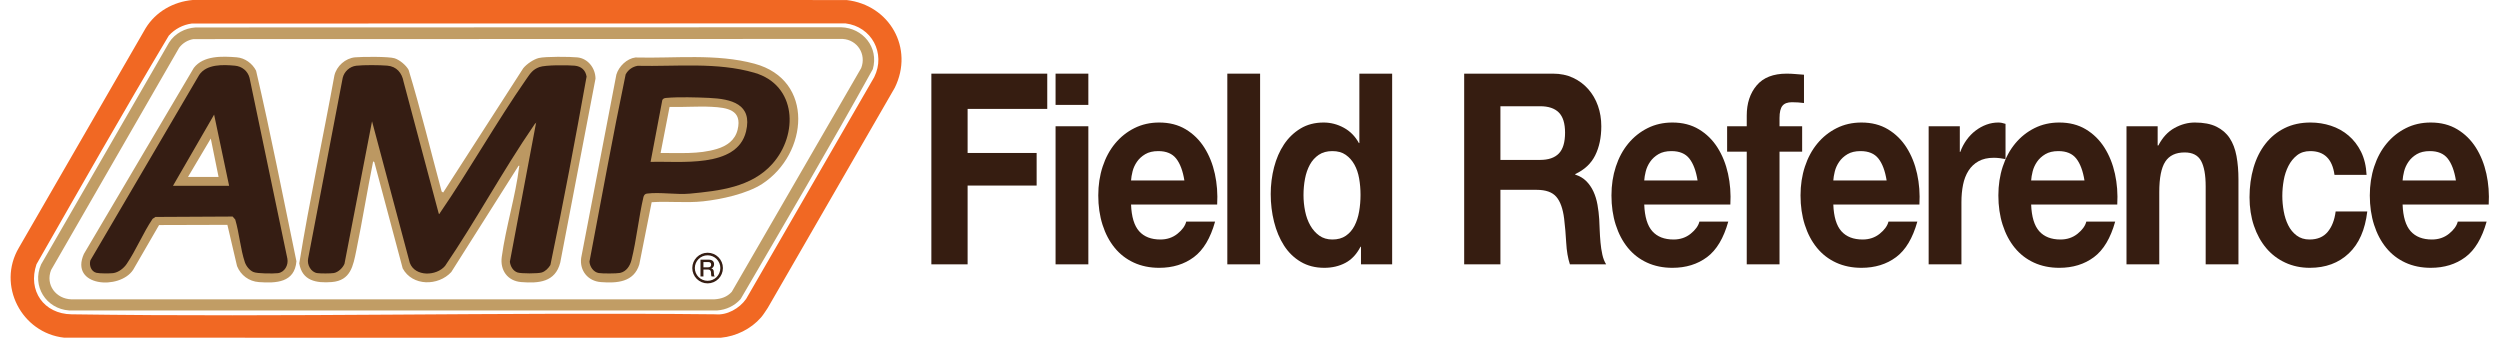
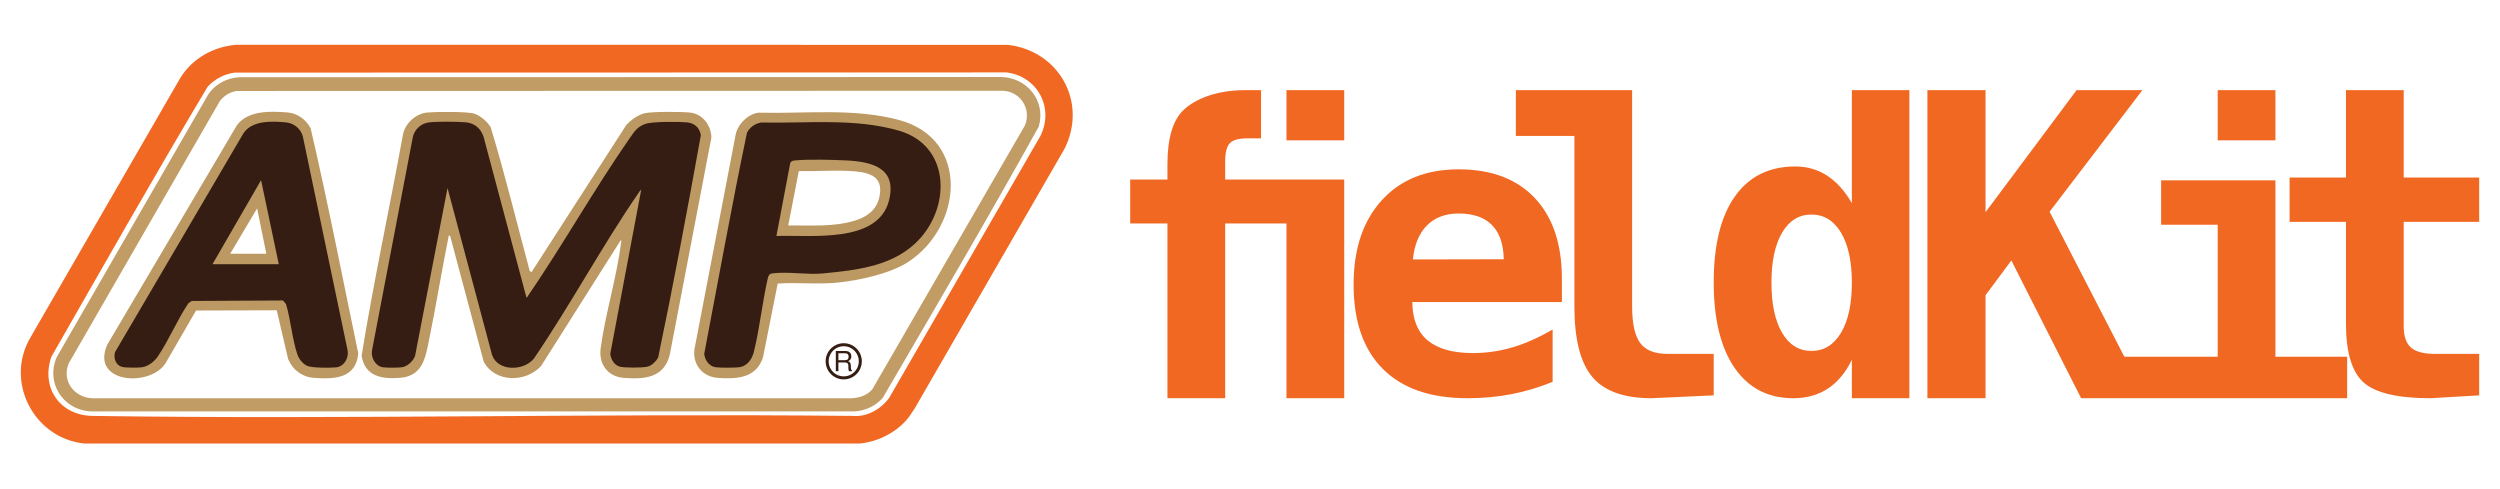
- <svg xmlns="http://www.w3.org/2000/svg" width="4110px" height="556px" version="1.1" xml:space="preserve" style="fill-rule:evenodd;clip-rule:evenodd;stroke-linecap:round;stroke-linejoin:round;stroke-miterlimit:1.5;">
-   <g transform="matrix(0.75,0,0,0.75,0,0)">
-     <g id="Artboard3" transform="matrix(2.18585,0,0,0.629382,8174.87,-45.8194)">
-       <rect x="-3739.91" y="72.801" width="2506.56" height="1176.22" style="fill:none;" />
-       <clipPath id="_clip1">
-         <rect x="-3739.91" y="72.801" width="2506.56" height="1176.22" />
-       </clipPath>
-       <g clip-path="url(#_clip1)">
-         <g transform="matrix(1.17673,0,0,1,439.464,-2.84217e-14)">
-           <g transform="matrix(0.371489,0,0,1.5182,-2784.8,-699.396)">
-             <path d="M72.235,677.579L72.235,1115.03L155.379,1115.03L155.379,934.291L313.724,934.291L313.724,859.544L155.379,859.544L155.379,758.452L338.085,758.452L338.085,677.579L72.235,677.579Z" style="fill:rgb(54,29,17);fill-rule:nonzero;" />
-           </g>
-           <g transform="matrix(0.371489,0,0,1.5182,-2784.8,-699.396)">
-             <path d="M432.35,749.262L432.35,677.579L357.149,677.579L357.149,749.262L432.35,749.262ZM357.149,798.277L357.149,1115.03L432.35,1115.03L432.35,798.277L357.149,798.277Z" style="fill:rgb(54,29,17);fill-rule:nonzero;" />
-           </g>
-           <g transform="matrix(0.371489,0,0,1.5182,-2784.8,-699.396)">
-             <path d="M652.656,922.65L530.323,922.65C530.676,916.524 531.823,909.58 533.765,901.819C535.707,894.059 539.061,886.707 543.827,879.763C548.593,872.819 554.948,866.999 562.892,862.302C570.836,857.604 580.809,855.256 592.813,855.256C611.172,855.256 624.853,860.974 633.856,872.411C642.859,883.847 649.125,900.594 652.656,922.65ZM530.323,977.792L727.857,977.792C729.269,953.284 727.503,929.798 722.561,907.333C717.618,884.869 709.586,864.854 698.465,847.291C687.344,829.727 673.133,815.738 655.833,805.322C638.534,794.907 618.233,789.699 594.932,789.699C574.101,789.699 555.125,793.988 538.002,802.565C520.878,811.143 506.138,822.886 493.781,837.794C481.425,852.703 471.892,870.368 465.184,890.791C458.476,911.214 455.122,933.27 455.122,956.96C455.122,981.468 458.388,1003.93 464.919,1024.36C471.451,1044.78 480.718,1062.34 492.722,1077.05C504.726,1091.75 519.378,1103.08 536.678,1111.05C553.977,1119.01 573.395,1123 594.932,1123C626,1123 652.479,1114.83 674.369,1098.49C696.258,1082.15 712.499,1054.99 723.09,1017L656.893,1017C654.421,1026.81 647.713,1036.1 636.768,1044.88C625.824,1053.66 612.761,1058.05 597.579,1058.05C576.396,1058.05 560.156,1051.72 548.858,1039.06C537.56,1026.4 531.382,1005.98 530.323,977.792Z" style="fill:rgb(54,29,17);fill-rule:nonzero;" />
-           </g>
-           <g transform="matrix(0.371489,0,0,1.5182,-2784.8,-699.396)">
-             <rect x="751.158" y="677.579" width="75.201" height="437.453" style="fill:rgb(54,29,17);fill-rule:nonzero;" />
-           </g>
-           <g transform="matrix(0.371489,0,0,1.5182,-2784.8,-699.396)">
-             <path d="M1056.73,955.735C1056.73,968.806 1055.67,981.468 1053.55,993.721C1051.43,1005.98 1047.9,1016.9 1042.96,1026.5C1038.02,1036.1 1031.39,1043.76 1023.1,1049.47C1014.8,1055.19 1004.48,1058.05 992.118,1058.05C980.467,1058.05 970.493,1055.09 962.196,1049.17C953.9,1043.25 947.015,1035.49 941.543,1025.89C936.07,1016.29 932.098,1005.36 929.627,993.109C927.156,980.855 925.92,968.601 925.92,956.348C925.92,943.277 927.067,930.717 929.362,918.668C931.657,906.619 935.364,895.897 940.483,886.502C945.603,877.108 952.399,869.552 960.872,863.833C969.346,858.115 979.761,855.256 992.118,855.256C1004.48,855.256 1014.71,858.115 1022.83,863.833C1030.95,869.552 1037.57,877.006 1042.69,886.196C1047.81,895.386 1051.43,906.006 1053.55,918.055C1055.67,930.105 1056.73,942.665 1056.73,955.735ZM1057.79,1074.6L1057.79,1115.03L1129.28,1115.03L1129.28,677.579L1054.08,677.579L1054.08,836.875L1053.02,836.875C1044.55,821.354 1032.98,809.611 1018.33,801.646C1003.68,793.681 988.234,789.699 971.994,789.699C951.869,789.699 934.217,794.294 919.035,803.484C903.854,812.675 891.232,824.826 881.17,839.939C871.108,855.052 863.518,872.513 858.398,892.323C853.279,912.133 850.719,932.658 850.719,953.897C850.719,975.954 853.279,997.193 858.398,1017.62C863.518,1038.04 871.108,1056.11 881.17,1071.84C891.232,1087.56 904.031,1100.02 919.565,1109.21C935.099,1118.4 953.105,1123 973.582,1123C991.588,1123 1007.74,1119.22 1022.04,1111.66C1036.34,1104.11 1047.9,1091.75 1056.73,1074.6L1057.79,1074.6Z" style="fill:rgb(54,29,17);fill-rule:nonzero;" />
-           </g>
-           <g transform="matrix(0.371489,0,0,1.5182,-2784.8,-699.396)">
-             <path d="M1377.65,875.474L1377.65,752.326L1468.74,752.326C1487.81,752.326 1502.11,757.125 1511.64,766.724C1521.17,776.322 1525.94,791.741 1525.94,812.981C1525.94,835.037 1521.17,850.967 1511.64,860.77C1502.11,870.573 1487.81,875.474 1468.74,875.474L1377.65,875.474ZM1294.51,677.579L1294.51,1115.03L1377.65,1115.03L1377.65,944.094L1460.8,944.094C1481.63,944.094 1496.63,949.404 1505.81,960.024C1514.99,970.644 1520.99,987.39 1523.82,1010.26C1525.94,1027.83 1527.53,1046.21 1528.58,1065.4C1529.64,1084.6 1532.47,1101.14 1537.06,1115.03L1620.2,1115.03C1616.32,1108.9 1613.4,1101.45 1611.46,1092.67C1609.52,1083.89 1608.11,1074.6 1607.23,1064.79C1606.34,1054.99 1605.73,1045.39 1605.37,1036C1605.02,1026.6 1604.67,1018.43 1604.31,1011.49C1603.61,1000.46 1602.28,989.432 1600.34,978.404C1598.4,967.376 1595.31,957.267 1591.07,948.077C1586.84,938.886 1581.37,930.922 1574.66,924.182C1567.95,917.443 1559.48,912.439 1549.24,909.171L1549.24,907.946C1570.42,898.143 1585.69,883.847 1595.05,865.059C1604.4,846.27 1609.08,824.009 1609.08,798.277C1609.08,781.53 1606.52,765.907 1601.4,751.407C1596.28,736.907 1588.87,724.142 1579.16,713.114C1569.45,702.086 1557.8,693.406 1544.21,687.075C1530.61,680.744 1515.34,677.579 1498.4,677.579L1294.51,677.579Z" style="fill:rgb(54,29,17);fill-rule:nonzero;" />
-           </g>
-           <g transform="matrix(0.371489,0,0,1.5182,-2784.8,-699.396)">
-             <path d="M1829.92,922.65L1707.58,922.65C1707.93,916.524 1709.08,909.58 1711.03,901.819C1712.97,894.059 1716.32,886.707 1721.09,879.763C1725.85,872.819 1732.21,866.999 1740.15,862.302C1748.1,857.604 1758.07,855.256 1770.07,855.256C1788.43,855.256 1802.11,860.974 1811.12,872.411C1820.12,883.847 1826.38,900.594 1829.92,922.65ZM1707.58,977.792L1905.12,977.792C1906.53,953.284 1904.76,929.798 1899.82,907.333C1894.88,884.869 1886.85,864.854 1875.72,847.291C1864.6,829.727 1850.39,815.738 1833.09,805.322C1815.79,794.907 1795.49,789.699 1772.19,789.699C1751.36,789.699 1732.38,793.988 1715.26,802.565C1698.14,811.143 1683.4,822.886 1671.04,837.794C1658.68,852.703 1649.15,870.368 1642.44,890.791C1635.74,911.214 1632.38,933.27 1632.38,956.96C1632.38,981.468 1635.65,1003.93 1642.18,1024.36C1648.71,1044.78 1657.98,1062.34 1669.98,1077.05C1681.99,1091.75 1696.64,1103.08 1713.94,1111.05C1731.24,1119.01 1750.65,1123 1772.19,1123C1803.26,1123 1829.74,1114.83 1851.63,1098.49C1873.52,1082.15 1889.76,1054.99 1900.35,1017L1834.15,1017C1831.68,1026.81 1824.97,1036.1 1814.03,1044.88C1803.08,1053.66 1790.02,1058.05 1774.84,1058.05C1753.66,1058.05 1737.41,1051.72 1726.12,1039.06C1714.82,1026.4 1708.64,1005.98 1707.58,977.792Z" style="fill:rgb(54,29,17);fill-rule:nonzero;" />
-           </g>
-           <g transform="matrix(0.371489,0,0,1.5182,-2784.8,-699.396)">
-             <path d="M1942.72,856.481L1942.72,1115.03L2017.92,1115.03L2017.92,856.481L2069.82,856.481L2069.82,798.277L2017.92,798.277L2017.92,779.284C2017.92,766.213 2020.12,756.921 2024.54,751.407C2028.95,745.893 2036.28,743.135 2046.51,743.135C2056.05,743.135 2065.23,743.748 2074.05,744.973L2074.05,680.03C2067.7,679.621 2061.17,679.111 2054.46,678.498C2047.75,677.885 2041.04,677.579 2034.33,677.579C2003.62,677.579 1980.67,686.565 1965.49,704.537C1950.31,722.509 1942.72,745.586 1942.72,773.769L1942.72,798.277L1897.7,798.277L1897.7,856.481L1942.72,856.481Z" style="fill:rgb(54,29,17);fill-rule:nonzero;" />
-           </g>
-           <g transform="matrix(0.371489,0,0,1.5182,-2784.8,-699.396)">
-             <path d="M2263.64,922.65L2141.31,922.65C2141.66,916.524 2142.81,909.58 2144.75,901.819C2146.69,894.059 2150.05,886.707 2154.81,879.763C2159.58,872.819 2165.93,866.999 2173.88,862.302C2181.82,857.604 2191.8,855.256 2203.8,855.256C2222.16,855.256 2235.84,860.974 2244.84,872.411C2253.85,883.847 2260.11,900.594 2263.64,922.65ZM2141.31,977.792L2338.84,977.792C2340.26,953.284 2338.49,929.798 2333.55,907.333C2328.61,884.869 2320.57,864.854 2309.45,847.291C2298.33,829.727 2284.12,815.738 2266.82,805.322C2249.52,794.907 2229.22,789.699 2205.92,789.699C2185.09,789.699 2166.11,793.988 2148.99,802.565C2131.87,811.143 2117.12,822.886 2104.77,837.794C2092.41,852.703 2082.88,870.368 2076.17,890.791C2069.46,911.214 2066.11,933.27 2066.11,956.96C2066.11,981.468 2069.38,1003.93 2075.91,1024.36C2082.44,1044.78 2091.7,1062.34 2103.71,1077.05C2115.71,1091.75 2130.37,1103.08 2147.66,1111.05C2164.96,1119.01 2184.38,1123 2205.92,1123C2236.99,1123 2263.47,1114.83 2285.36,1098.49C2307.24,1082.15 2323.49,1054.99 2334.08,1017L2267.88,1017C2265.41,1026.81 2258.7,1036.1 2247.76,1044.88C2236.81,1053.66 2223.75,1058.05 2208.57,1058.05C2187.38,1058.05 2171.14,1051.72 2159.85,1039.06C2148.55,1026.4 2142.37,1005.98 2141.31,977.792Z" style="fill:rgb(54,29,17);fill-rule:nonzero;" />
-           </g>
-           <g transform="matrix(0.371489,0,0,1.5182,-2784.8,-699.396)">
-             <path d="M2360.03,798.277L2360.03,1115.03L2435.23,1115.03L2435.23,972.277C2435.23,957.982 2436.46,944.707 2438.93,932.453C2441.41,920.2 2445.55,909.478 2451.38,900.288C2457.2,891.097 2464.88,883.847 2474.42,878.538C2483.95,873.228 2495.6,870.573 2509.37,870.573C2513.96,870.573 2518.72,870.879 2523.67,871.492C2528.61,872.104 2532.85,872.819 2536.38,873.636L2536.38,792.762C2530.38,790.72 2524.9,789.699 2519.96,789.699C2510.43,789.699 2501.25,791.333 2492.42,794.601C2483.6,797.868 2475.3,802.463 2467.53,808.386C2459.76,814.308 2452.88,821.456 2446.88,829.83C2440.88,838.203 2436.11,847.291 2432.58,857.094L2431.52,857.094L2431.52,798.277L2360.03,798.277Z" style="fill:rgb(54,29,17);fill-rule:nonzero;" />
-           </g>
-           <g transform="matrix(0.371489,0,0,1.5182,-2784.8,-699.396)">
-             <path d="M2717.49,922.65L2595.16,922.65C2595.51,916.524 2596.66,909.58 2598.6,901.819C2600.55,894.059 2603.9,886.707 2608.66,879.763C2613.43,872.819 2619.79,866.999 2627.73,862.302C2635.67,857.604 2645.65,855.256 2657.65,855.256C2676.01,855.256 2689.69,860.974 2698.69,872.411C2707.7,883.847 2713.96,900.594 2717.49,922.65ZM2595.16,977.792L2792.7,977.792C2794.11,953.284 2792.34,929.798 2787.4,907.333C2782.46,884.869 2774.42,864.854 2763.3,847.291C2752.18,829.727 2737.97,815.738 2720.67,805.322C2703.37,794.907 2683.07,789.699 2659.77,789.699C2638.94,789.699 2619.96,793.988 2602.84,802.565C2585.72,811.143 2570.98,822.886 2558.62,837.794C2546.26,852.703 2536.73,870.368 2530.02,890.791C2523.31,911.214 2519.96,933.27 2519.96,956.96C2519.96,981.468 2523.23,1003.93 2529.76,1024.36C2536.29,1044.78 2545.56,1062.34 2557.56,1077.05C2569.56,1091.75 2584.22,1103.08 2601.52,1111.05C2618.82,1119.01 2638.23,1123 2659.77,1123C2690.84,1123 2717.32,1114.83 2739.21,1098.49C2761.1,1082.15 2777.34,1054.99 2787.93,1017L2721.73,1017C2719.26,1026.81 2712.55,1036.1 2701.61,1044.88C2690.66,1053.66 2677.6,1058.05 2662.42,1058.05C2641.23,1058.05 2624.99,1051.72 2613.7,1039.06C2602.4,1026.4 2596.22,1005.98 2595.16,977.792Z" style="fill:rgb(54,29,17);fill-rule:nonzero;" />
-           </g>
-           <g transform="matrix(0.371489,0,0,1.5182,-2784.8,-699.396)">
-             <path d="M2813.88,798.277L2813.88,1115.03L2889.08,1115.03L2889.08,948.996C2889.08,916.728 2893.67,893.548 2902.85,879.457C2912.03,865.365 2926.86,858.319 2947.33,858.319C2965.34,858.319 2977.87,864.752 2984.93,877.619C2991.99,890.485 2995.53,909.988 2995.53,936.129L2995.53,1115.03L3070.72,1115.03L3070.72,920.2C3070.72,900.594 3069.22,882.724 3066.22,866.59C3063.22,850.456 3058.01,836.773 3050.6,825.541C3043.19,814.308 3033.04,805.527 3020.15,799.196C3007.26,792.865 2990.76,789.699 2970.63,789.699C2954.75,789.699 2939.21,793.886 2924.03,802.259C2908.85,810.632 2896.49,824.009 2886.96,842.389L2885.37,842.389L2885.37,798.277L2813.88,798.277Z" style="fill:rgb(54,29,17);fill-rule:nonzero;" />
-           </g>
-           <g transform="matrix(0.371489,0,0,1.5182,-2784.8,-699.396)">
-             <path d="M3291.03,909.784L3364.64,909.784C3363.58,889.362 3359.35,871.696 3351.93,856.787C3344.52,841.879 3334.9,829.421 3323.07,819.414C3311.24,809.407 3297.83,801.953 3282.82,797.051C3267.82,792.15 3252.2,789.699 3235.95,789.699C3213.71,789.699 3193.94,793.988 3176.64,802.565C3159.34,811.143 3144.69,823.09 3132.69,838.407C3120.68,853.724 3111.59,871.9 3105.41,892.935C3099.23,913.971 3096.14,936.742 3096.14,961.249C3096.14,984.939 3099.5,1006.69 3106.21,1026.5C3112.91,1046.31 3122.27,1063.36 3134.28,1077.66C3146.28,1091.95 3160.84,1103.08 3177.97,1111.05C3195.09,1119.01 3213.89,1123 3234.37,1123C3270.73,1123 3300.56,1111.97 3323.87,1089.91C3347.17,1067.86 3361.29,1035.79 3366.23,993.721L3293.68,993.721C3291.21,1013.33 3285.12,1028.95 3275.41,1040.59C3265.7,1052.23 3251.84,1058.05 3233.84,1058.05C3222.18,1058.05 3212.3,1054.99 3204.18,1048.86C3196.06,1042.74 3189.62,1034.87 3184.85,1025.27C3180.08,1015.68 3176.64,1004.95 3174.52,993.109C3172.41,981.263 3171.35,969.622 3171.35,958.186C3171.35,946.341 3172.41,934.393 3174.52,922.344C3176.64,910.295 3180.26,899.267 3185.38,889.259C3190.5,879.252 3197.12,871.083 3205.24,864.752C3213.36,858.421 3223.42,855.256 3235.43,855.256C3267.55,855.256 3286.09,873.432 3291.03,909.784Z" style="fill:rgb(54,29,17);fill-rule:nonzero;" />
-           </g>
-           <g transform="matrix(0.371489,0,0,1.5182,-2784.8,-699.396)">
-             <path d="M3569.59,922.65L3447.26,922.65C3447.61,916.524 3448.76,909.58 3450.7,901.819C3452.64,894.059 3456,886.707 3460.76,879.763C3465.53,872.819 3471.88,866.999 3479.83,862.302C3487.77,857.604 3497.74,855.256 3509.75,855.256C3528.11,855.256 3541.79,860.974 3550.79,872.411C3559.79,883.847 3566.06,900.594 3569.59,922.65ZM3447.26,977.792L3644.79,977.792C3646.2,953.284 3644.44,929.798 3639.5,907.333C3634.55,884.869 3626.52,864.854 3615.4,847.291C3604.28,829.727 3590.07,815.738 3572.77,805.322C3555.47,794.907 3535.17,789.699 3511.87,789.699C3491.04,789.699 3472.06,793.988 3454.94,802.565C3437.81,811.143 3423.07,822.886 3410.72,837.794C3398.36,852.703 3388.83,870.368 3382.12,890.791C3375.41,911.214 3372.06,933.27 3372.06,956.96C3372.06,981.468 3375.32,1003.93 3381.85,1024.36C3388.39,1044.78 3397.65,1062.34 3409.66,1077.05C3421.66,1091.75 3436.31,1103.08 3453.61,1111.05C3470.91,1119.01 3490.33,1123 3511.87,1123C3542.93,1123 3569.41,1114.83 3591.3,1098.49C3613.19,1082.15 3629.43,1054.99 3640.03,1017L3573.83,1017C3571.36,1026.81 3564.65,1036.1 3553.7,1044.88C3542.76,1053.66 3529.7,1058.05 3514.51,1058.05C3493.33,1058.05 3477.09,1051.72 3465.79,1039.06C3454.49,1026.4 3448.32,1005.98 3447.26,977.792Z" style="fill:rgb(54,29,17);fill-rule:nonzero;" />
-           </g>
-           <g transform="matrix(0.407553,0,0,1.66558,-3553.87,-239.463)">
+ <svg xmlns="http://www.w3.org/2000/svg" width="6502px" height="1271px" version="1.1" xml:space="preserve" style="fill-rule:evenodd;clip-rule:evenodd;stroke-linecap:round;stroke-linejoin:round;stroke-miterlimit:1.5;">
+   <g transform="matrix(1,0,0,1,-2575.02,-6294.82)">
+     <g id="Artboard3" transform="matrix(1.32322,0,0,1.04406,4300.08,4139.78)">
+       <rect x="-1303.68" y="2064.09" width="4913.7" height="1216.56" style="fill:none;" />
+       <g transform="matrix(1.29178,0,0,2.04524,-876.909,-3081.08)">
+         <g transform="matrix(0.0115241,0,0,0.00922477,-283.766,2551.19)">
+           <g transform="matrix(74.5535,0,0,74.5535,-3355.45,-11910.7)">
            <path d="M1596.68,851.31C1575.84,875.28 1544.49,890.69 1512.89,893.67L139.78,893.6C50.46,883.94 -1.42,783.78 44.81,705.55L309.6,246.96C330.8,212.03 367.78,191.13 408.27,187.48L1775.57,187.55C1865.55,197.86 1917.16,288.17 1876.37,370.96L1610.85,831.17C1606.17,837.89 1602.06,845.12 1596.67,851.31L1596.68,851.31ZM406.32,236.71C387.61,239.24 370.97,248.07 358.32,261.97C264.05,419.97 173,580.31 81.65,740.1C62.86,795.29 97.06,843.87 154.82,844.71C603.45,851.22 1052.59,840.01 1501.27,844.71C1525.86,847.16 1551.57,832.32 1565.54,812.57L1833.35,348.83C1858.11,298.95 1827.9,243.03 1773.26,236.4L406.33,236.7L406.32,236.71Z" style="fill:rgb(241,104,35);fill-rule:nonzero;" />
          </g>
-           <g transform="matrix(0.407553,0,0,1.66558,-3553.87,-239.463)">
+           <g transform="matrix(74.5535,0,0,74.5535,-3355.45,-11910.7)">
            <path d="M414.49,244.88L1764.02,244.48C1809.82,245.77 1843.34,286.66 1830.49,332.02C1741.02,493.6 1647.11,653.15 1554.09,812.76C1541.44,827.05 1523.86,835.36 1504.75,836.68L150.17,836.68C101.56,833.35 71.5,785.36 91.28,740.44L358.88,276.49C370.92,257.38 392.09,246.25 414.49,244.88ZM409.79,269.26C397.7,271.26 387.48,277.5 380.05,287.2L112.22,752.08C99.93,783.27 122.61,812.55 154.82,813.41L1498.94,813.41C1513.24,812.52 1525.72,808.53 1535.53,797.68L1806.16,329.78C1817.39,300.92 1798.23,270.78 1767.5,268.91L409.78,269.25L409.79,269.26Z" style="fill:rgb(193,157,101);fill-rule:nonzero;" />
          </g>
-           <g transform="matrix(0.094906,0,0,0.387861,-3542.72,72.5646)">
+           <g transform="matrix(17.3611,0,0,17.3611,-1316.88,2056.06)">
            <path d="M3885.24,1729.12L4604.35,612.844C4635.02,575.613 4695.95,533.529 4742.89,521.677C4800.56,507.119 5025.24,509.137 5090.42,515.922C5186.49,525.928 5251.97,613.145 5252.92,706.803L4936.34,2358.64C4891.6,2534.45 4744.13,2545.87 4586.62,2533.59C4462.64,2523.93 4394.79,2426.83 4411.03,2307.58C4447.23,2041.59 4534.36,1765.21 4567.04,1499.48C4567.9,1492.44 4574.25,1487.98 4561.88,1489.35L3957.76,2443.54C3841.05,2570.13 3608.64,2572.07 3521.47,2410.39L3266.77,1456.33L3256.29,1449.41C3202.49,1715.36 3159.41,1983.88 3105.01,2249.7C3076.88,2387.03 3055.32,2519.98 2884.24,2533.33C2746.22,2544.11 2618.34,2522.72 2592.87,2365.47C2684.12,1802.06 2805.87,1241.44 2908.16,679.019C2927.78,593.949 3006.97,523.18 3094.1,515.364C3157.4,509.696 3397.92,507.291 3449.62,524.167C3495.06,538.982 3552.26,586.434 3574.93,628.561C3684.26,988.894 3773.37,1356.49 3871.49,1720.55L3885.24,1729.12ZM1947.4,2019.61L1333.92,2021.41L1101.34,2423.1C980.024,2608.48 528.266,2573.36 659.07,2280.36L1645.94,610.182C1732.64,497.972 1901.28,504.972 2030.62,515.149C2105.08,521.032 2171.3,569.944 2205.1,635.303C2337.45,1202.15 2448.24,1775.86 2567.32,2346.4C2551.82,2539 2384.73,2544.88 2229.96,2533.63C2140.98,2527.15 2067.47,2472.48 2034.06,2389.95L1947.4,2019.56L1947.4,2019.61ZM1868.21,1589.36L1798.26,1244.7L1593.63,1589.36L1868.21,1589.36ZM5611.66,516.781C5965.55,525.971 6336.54,479.507 6681.24,572.736C7222.88,719.299 7162.33,1382.42 6750.64,1651.33C6613.65,1740.82 6381.37,1790.98 6218.7,1808.46C6067.67,1824.69 5909.39,1806.14 5757.24,1816.32L5646.23,2374.62C5597.19,2535.99 5444.96,2544.58 5300.5,2533.63C5185.84,2524.91 5108.89,2431.86 5124.05,2316.73L5440.36,670.044C5462.48,596.44 5534.11,526.529 5611.62,516.695L5611.66,516.781ZM5837.41,1374.52C6007.81,1372.55 6177.56,1387.7 6342.72,1338.15C6431.91,1311.39 6505.95,1260.29 6529.05,1164.92C6572.21,986.532 6435.22,966.95 6294.45,959.736C6171.12,953.423 6041.86,964.288 5917.97,960.595L5837.41,1374.52Z" style="fill:rgb(188,152,98);" />
          </g>
-           <g transform="matrix(0.407553,0,0,1.66558,-3553.87,-239.463)">
+           <g transform="matrix(74.5535,0,0,74.5535,-3355.45,-11910.7)">
            <path d="M922.81,634.22C924.66,636.02 924.83,633.52 925.39,632.71C987.99,541.43 1043.29,442.78 1106.47,352.11C1114.35,340.81 1119.38,332.79 1133.25,327.72C1145.8,323.14 1192.3,323.44 1207.04,324.82C1220.6,326.09 1229.77,334.02 1231.94,347.62C1208.33,479.04 1183.55,610.91 1156.28,741.61C1152.04,748.37 1145.98,754.78 1138.2,757.26C1130.42,759.74 1095.19,759.78 1087.58,757.26C1078.18,754.15 1072.62,744.29 1071.52,734.84L1126.25,444.61C1124.02,445.46 1122.86,447.96 1121.58,449.82C1056.57,544.42 1000.84,648.36 936.07,743.47C918.08,765.07 873.27,766.55 862.3,737.22L783.3,441.13L725.73,738.91C722.41,747.42 712.54,756.88 703.37,758.42C696.66,759.55 675.73,759.53 668.87,758.59C655.42,756.75 646.97,740.78 649.72,728.01L722.01,350.15C725.17,337.03 736.8,326.49 750.28,324.92C765.69,323.13 799.58,323.4 815.31,324.75C834.68,326.42 845.89,339.94 849.24,358.28L922.83,634.22L922.81,634.22ZM1126.84,442.29L1126.84,443.45C1127.59,443.06 1127.59,442.67 1126.84,442.29Z" style="fill:rgb(53,29,19);fill-rule:nonzero;" />
          </g>
-           <g transform="matrix(0.407553,0,0,1.66558,-3553.87,-239.463)">
+           <g transform="matrix(74.5535,0,0,74.5535,-3355.45,-11910.7)">
            <path d="M324.44,645.1C304.67,674.42 289.94,710.31 270.35,739.3C264.2,748.4 253.23,757.12 241.97,758.6C235.22,759.49 213.05,759.52 206.82,757.9C195.72,755.02 191.5,742.26 194.36,731.91L421.88,344.19C437.33,321.14 471.73,322.56 496.66,324.83C511.29,326.16 523.36,335.76 527.15,350.16L606.25,728.17C609,741.62 600.42,757.18 586.21,758.7C576.27,759.77 543.41,759.79 535.18,756.24C527.05,752.73 520.15,743.97 517.35,735.69C508.18,708.56 505.61,674.36 497.24,646.46L491.79,640.28L330.34,641.12L324.43,645.1L324.44,645.1ZM484.48,576.06L453.1,427.17L367.05,576.06L484.48,576.06Z" style="fill:rgb(53,29,19);fill-rule:nonzero;" />
          </g>
-           <g transform="matrix(0.407553,0,0,1.66558,-3553.87,-239.463)">
+           <g transform="matrix(74.5535,0,0,74.5535,-3355.45,-11910.7)">
            <path d="M1338.74,325.1C1419.55,326.91 1504.46,316.84 1582.9,339.61C1671.39,365.3 1675.24,468.73 1620.41,530.14C1576.63,579.17 1509.82,586.45 1447.77,592.39C1419.94,595.01 1385.12,588.74 1358.14,592.28C1354.1,592.81 1352.22,595.29 1350.95,599.04C1340.88,642.07 1336.43,688.32 1325.88,731C1322.85,743.26 1315.2,755.4 1301.88,758.17C1294.73,759.65 1264.69,759.66 1257.33,758.41C1246.27,756.53 1238.8,745.23 1237.95,734.66C1262.95,604.13 1286.49,472.98 1313.64,343.03C1318.74,333.48 1327.99,326.88 1338.73,325.09L1338.74,325.1ZM1365.76,526.04C1425.67,523.77 1546.5,540.59 1565.39,462.29C1579.24,404.9 1534.33,394.36 1488.47,392.21C1463.02,391.02 1423.64,389.94 1398.84,392.21C1395.13,392.55 1392.41,393.02 1390.32,396.48L1365.76,526.05L1365.76,526.04Z" style="fill:rgb(53,29,19);fill-rule:nonzero;" />
          </g>
-           <g transform="matrix(0.0691328,0,0,0.282532,-3369.32,364.81)">
+           <g transform="matrix(12.6465,0,0,12.6465,30403.3,15137.3)">
            <circle cx="6084.75" cy="2270.78" r="173.019" style="fill:none;stroke:rgb(53,29,19);stroke-width:31.57px;" />
          </g>
-           <g transform="matrix(0.0691328,0,0,0.282532,-2956.24,1035.62)">
-             <path d="M22.036,-207.026L120.91,-207.026C143.72,-207.026 160.827,-202.097 172.231,-192.238C183.636,-182.38 189.339,-168.655 189.339,-151.065C189.339,-141.207 187.889,-133.04 184.989,-126.564C182.09,-120.088 178.707,-114.869 174.841,-110.907C170.975,-106.944 167.157,-104.093 163.388,-102.353C159.619,-100.613 156.864,-99.454 155.124,-98.874L155.124,-98.294C158.217,-97.907 161.552,-96.941 165.128,-95.394C168.704,-93.848 172.038,-91.383 175.131,-88C178.224,-84.618 180.785,-80.22 182.815,-74.808C184.844,-69.395 185.859,-62.63 185.859,-54.511C185.859,-42.333 186.777,-31.266 188.614,-21.311C190.45,-11.356 193.301,-4.253 197.167,0L158.314,0C155.608,-4.446 154.013,-9.375 153.53,-14.788C153.046,-20.2 152.805,-25.419 152.805,-30.445C152.805,-39.917 152.225,-48.084 151.065,-54.946C149.905,-61.808 147.779,-67.51 144.686,-72.053C141.593,-76.596 137.389,-79.93 132.073,-82.056C126.757,-84.183 119.943,-85.246 111.632,-85.246L58.28,-85.246L58.28,0L22.036,0L22.036,-207.026ZM58.28,-112.791L117.721,-112.791C129.319,-112.791 138.114,-115.546 144.106,-121.055C150.098,-126.564 153.095,-134.828 153.095,-145.846C153.095,-152.418 152.128,-157.782 150.195,-161.938C148.262,-166.094 145.604,-169.332 142.221,-171.652C138.839,-173.971 134.973,-175.518 130.623,-176.291C126.274,-177.064 121.78,-177.451 117.141,-177.451L58.28,-177.451L58.28,-112.791Z" style="fill:rgb(53,29,19);fill-rule:nonzero;" />
+           <g transform="matrix(12.6465,0,0,12.6465,105968,45163.7)">
+             <text x="0px" y="0px" style="font-family:'HelveticaNeue-Medium', 'Helvetica Neue', sans-serif;font-weight:500;font-size:289.952px;fill:rgb(53,29,19);">R</text>
          </g>
+         </g>
+         <g transform="matrix(0.585033,0,0,0.468305,-364.177,969.959)">
+           <path d="M6162.25,4336.37L5470.32,4336.37L5288.89,3978.16L5221.74,4068.48L5221.74,4336.37L5070.55,4336.37L5070.55,3535.15L5221.74,3535.15L5221.74,3852.47L5458.54,3535.15L5629.72,3535.15L5388.32,3851.38L5582.8,4228.48L5825.51,4228.48L5825.51,3885.09L5678.41,3885.09L5678.41,3769.77L5975.69,3769.77L5975.69,4228.48L6162.25,4228.48L6162.25,4336.37ZM3244.24,3717.36L3244.24,3767.63L3553.81,3767.63L3553.81,4336.37L3403.63,4336.37L3403.63,3881.89L3244.24,3881.89L3244.24,4336.37L3094.06,4336.37L3094.06,3881.89L2997.19,3881.89L2997.19,3767.63L3094.06,3767.63L3094.06,3728.03C3094.06,3659.64 3108.33,3612.25 3136.86,3585.84C3165.39,3559.43 3218.61,3535.15 3296.51,3535.15L3337.52,3535.15L3337.52,3660.49L3302.66,3660.49C3280.11,3660.49 3264.82,3664.55 3256.79,3672.68C3248.76,3680.8 3244.58,3695.7 3244.24,3717.36ZM4095.85,4293.85C4061,4308.03 4025.46,4318.66 3989.24,4325.74C3953.02,4332.83 3914.75,4336.37 3874.43,4336.37C3778.42,4336.37 3705.04,4310.98 3654.3,4260.19C3603.56,4209.4 3578.19,4136.25 3578.19,4040.74C3578.19,3948.28 3602.62,3875.21 3651.48,3821.55C3700.34,3767.89 3766.97,3741.06 3851.37,3741.06C3936.45,3741.06 4002.48,3765.95 4049.46,3815.73C4096.45,3865.51 4119.94,3935.62 4119.94,4026.06L4119.94,4086.3L3730.92,4086.3C3731.26,4130.85 3744.59,4164.09 3770.9,4186.03C3797.21,4207.96 3836.51,4218.93 3888.78,4218.93C3923.3,4218.93 3957.29,4214.04 3990.78,4204.25C4024.26,4194.47 4059.29,4178.94 4095.85,4157.68L4095.85,4293.85ZM3968.74,3974.94C3968.06,3935.79 3957.89,3906.18 3938.24,3886.1C3918.6,3866.01 3889.64,3855.97 3851.37,3855.97C3816.86,3855.97 3789.35,3866.35 3768.85,3887.11C3748.35,3907.86 3736.22,3937.31 3732.46,3975.44L3968.74,3974.94ZM4152.42,4097.02L4152.42,3654.19L4000.2,3654.19L4000.2,3535.15L4302.59,3535.15L4302.59,4097.02C4302.59,4142.12 4309.6,4174.07 4323.61,4192.86C4337.61,4211.66 4361.36,4221.05 4394.85,4221.05L4514.78,4221.05L4514.78,4328.94L4352.82,4336.37C4281.41,4336.37 4230.15,4317.92 4199.06,4281.02C4167.97,4244.12 4152.42,4182.78 4152.42,4097.02ZM4874.07,3828.96L4874.07,3535.15L5023.73,3535.15L5023.73,4336.37L4874.07,4336.37L4874.07,4236.43C4858.01,4269.57 4837.25,4294.52 4811.8,4311.26C4786.34,4328 4756.36,4336.37 4721.85,4336.37C4656.24,4336.37 4605.33,4310.06 4569.11,4257.44C4532.89,4204.82 4514.78,4130.68 4514.78,4035C4514.78,3937.96 4533.15,3863.47 4569.88,3811.54C4606.61,3759.6 4658.98,3733.63 4726.97,3733.63C4757.72,3733.63 4785.32,3741.58 4809.74,3757.47C4834.18,3773.35 4855.62,3797.19 4874.07,3828.96ZM4664.95,4036.03C4664.95,4091.38 4674.18,4134.78 4692.63,4166.21C4711.08,4197.65 4736.54,4213.37 4769,4213.37C4801.46,4213.37 4827.09,4197.65 4845.88,4166.21C4864.67,4134.78 4874.07,4091.38 4874.07,4036.03C4874.07,3980.67 4864.67,3937.28 4845.88,3905.84C4827.09,3874.41 4801.46,3858.69 4769,3858.69C4736.54,3858.69 4711.08,3874.41 4692.63,3905.84C4674.18,3937.28 4664.95,3980.67 4664.95,4036.03ZM5825.51,3535.15L5975.69,3535.15L5975.69,3665.72L5825.51,3665.72L5825.51,3535.15ZM3403.63,3535.15L3553.81,3535.15L3553.81,3665.72L3403.63,3665.72L3403.63,3535.15ZM6309.31,3535.15L6309.31,3762.33L6505.61,3762.33L6505.61,3877.66L6309.31,3877.66L6309.31,4149.3C6309.31,4174.93 6315.55,4193.29 6328.02,4204.4C6340.49,4215.5 6361.25,4221.05 6390.29,4221.05L6505.61,4221.05L6505.61,4328.94L6379.53,4336.37C6293.42,4336.37 6235.16,4322.62 6204.75,4295.11C6174.34,4267.61 6159.14,4216.61 6159.14,4142.12L6159.14,3877.66L6012.55,3877.66L6012.55,3762.33L6159.14,3762.33L6159.14,3535.15L6309.31,3535.15Z" style="fill:rgb(241,104,35);" />
        </g>
      </g>
    </g>
  </g>
</svg>
